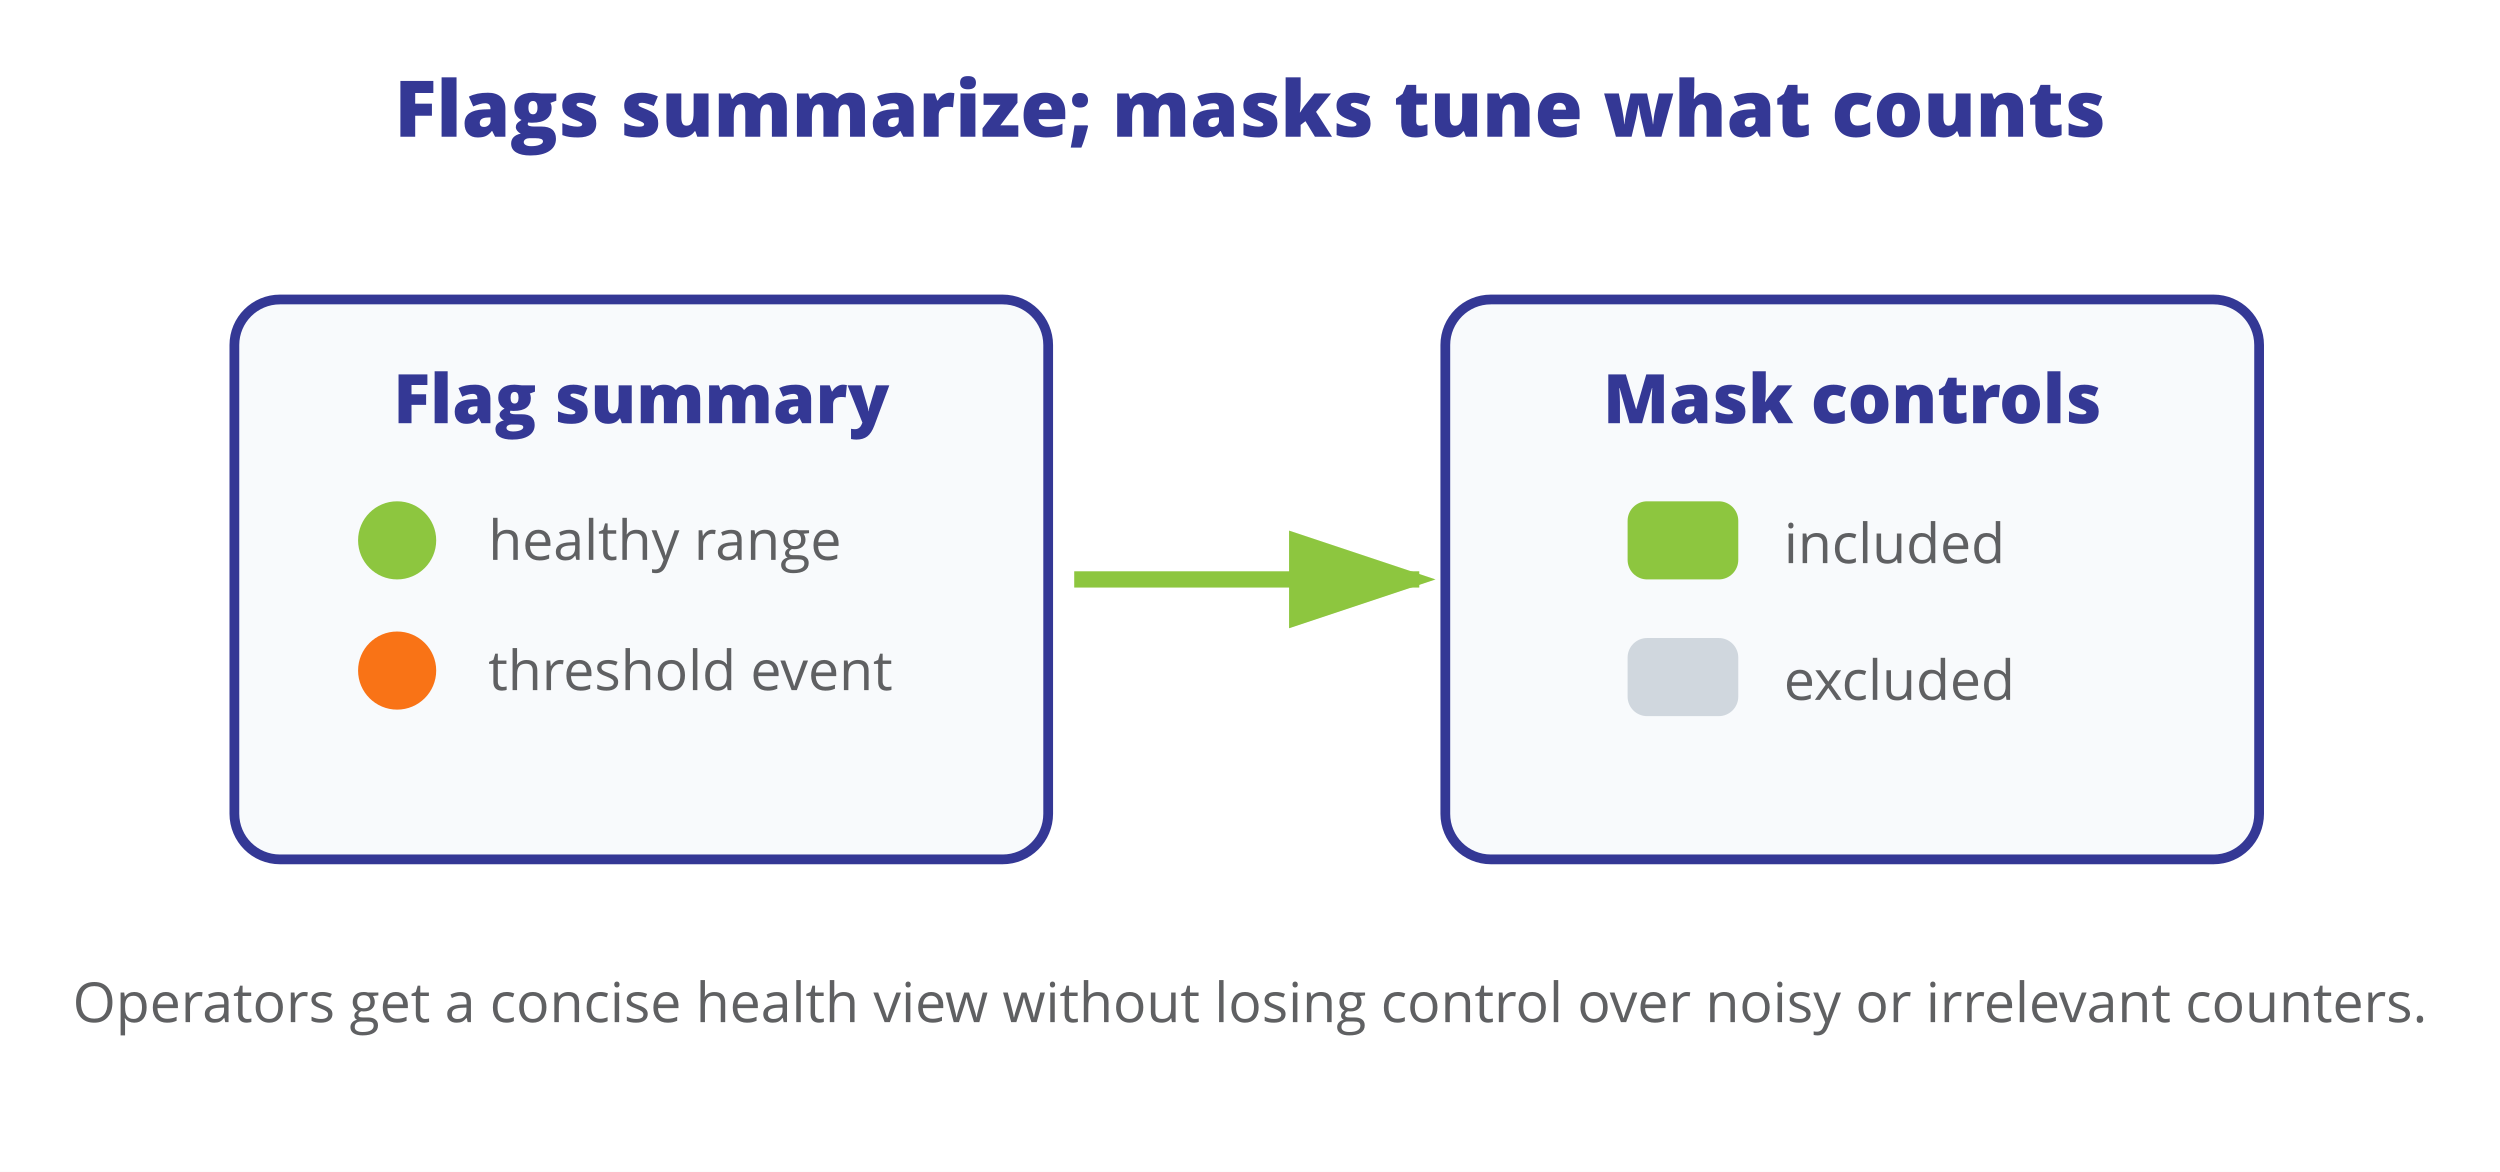
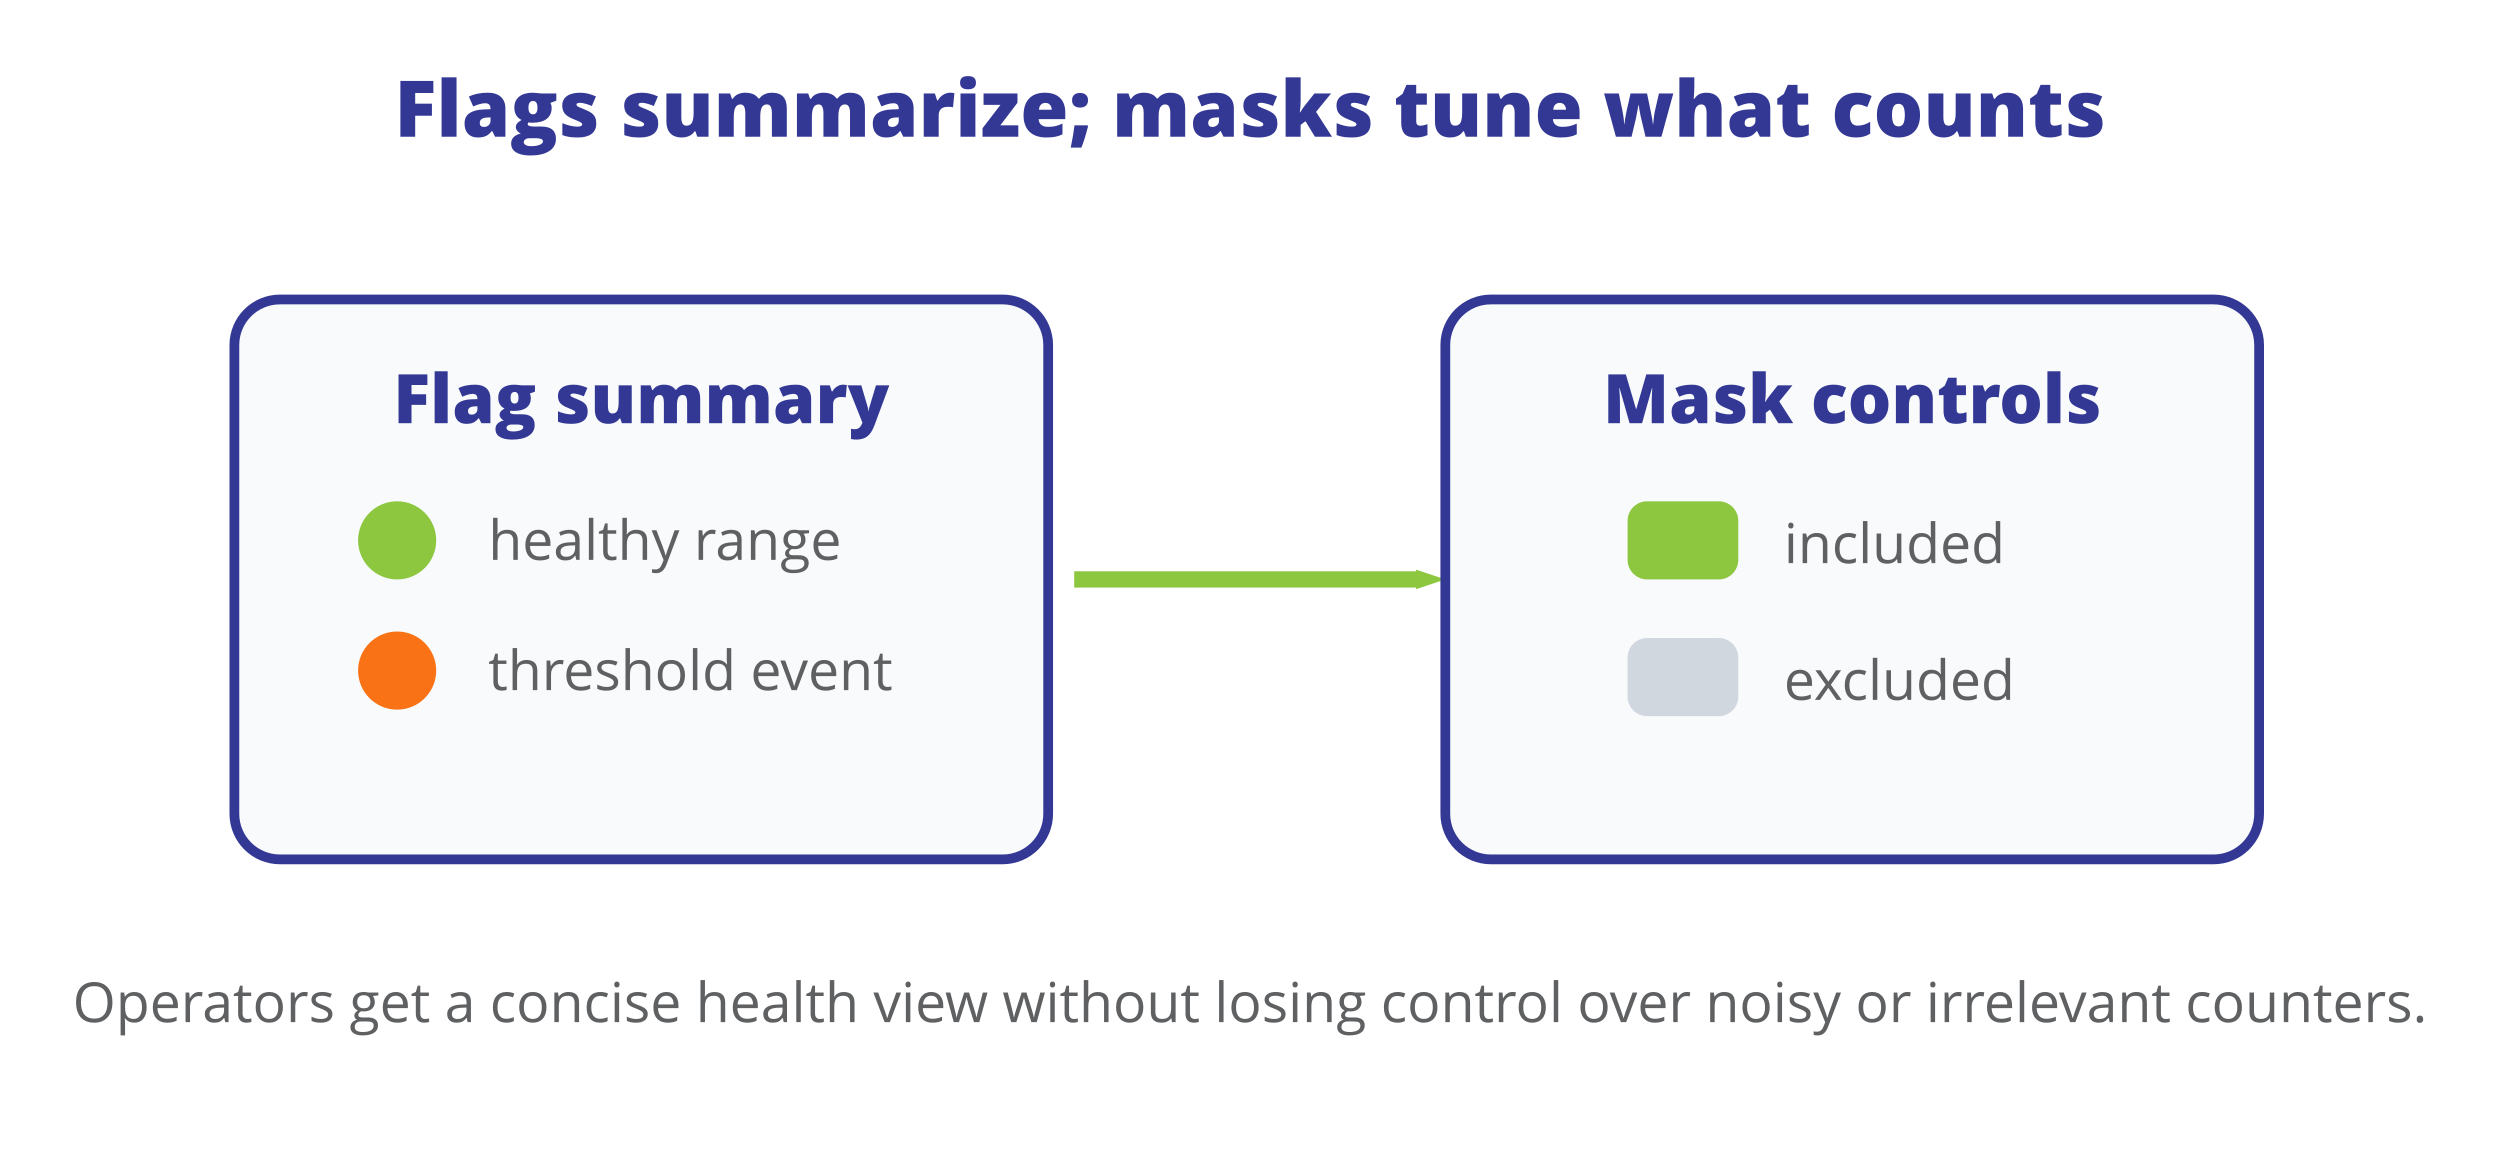
<svg xmlns="http://www.w3.org/2000/svg" viewBox="0 0 768 360" role="img" aria-label="Flags and masks">
  <style>text { font-family: "Open Sans", Arial, Helvetica, sans-serif; letter-spacing: 0; }</style>
  <defs>
-     <marker id="arrow" markerWidth="10" markerHeight="10" refX="8" refY="3" orient="auto" markerUnits="strokeWidth">
+     <marker id="arrow" markerWidth="10" markerHeight="10" refX="0" refY="3" orient="auto" markerUnits="userSpaceOnUse">
      <path d="M0,0 L9,3 L0,6 Z" fill="#8DC63F" />
    </marker>
  </defs>
  <rect width="768" height="360" fill="#FFFFFF" />
  <text x="384" y="42" text-anchor="middle" font-size="24" font-weight="800" fill="#343895">Flags summarize; masks tune what counts</text>
  <rect x="72" y="92" width="250" height="172" rx="14" fill="#F8FAFC" stroke="#343895" stroke-width="3" />
  <text x="197" y="130" text-anchor="middle" font-size="21" font-weight="800" fill="#343895">Flag summary</text>
  <circle cx="122" cy="166" r="12" fill="#8DC63F" />
  <text x="150" y="172" font-size="17" fill="#5F6062">healthy range</text>
  <circle cx="122" cy="206" r="12" fill="#F97316" />
  <text x="150" y="212" font-size="17" fill="#5F6062">threshold event</text>
-   <line x1="330" y1="178" x2="436" y2="178" stroke="#8DC63F" stroke-width="5" marker-end="url(#arrow)" />
+   <line x1="330" y1="178" x2="435" y2="178" stroke="#8DC63F" stroke-width="5" marker-end="url(#arrow)" />
  <rect x="444" y="92" width="250" height="172" rx="14" fill="#F8FAFC" stroke="#343895" stroke-width="3" />
  <text x="569" y="130" text-anchor="middle" font-size="21" font-weight="800" fill="#343895">Mask controls</text>
  <rect x="500" y="154" width="34" height="24" rx="6" fill="#8DC63F" />
  <text x="548" y="173" font-size="17" fill="#5F6062">included</text>
  <rect x="500" y="196" width="34" height="24" rx="6" fill="#D0D7DE" />
  <text x="548" y="215" font-size="17" fill="#5F6062">excluded</text>
  <text x="384" y="314" text-anchor="middle" font-size="17" fill="#5F6062">Operators get a concise health view without losing control over noisy or irrelevant counters.</text>
</svg>
